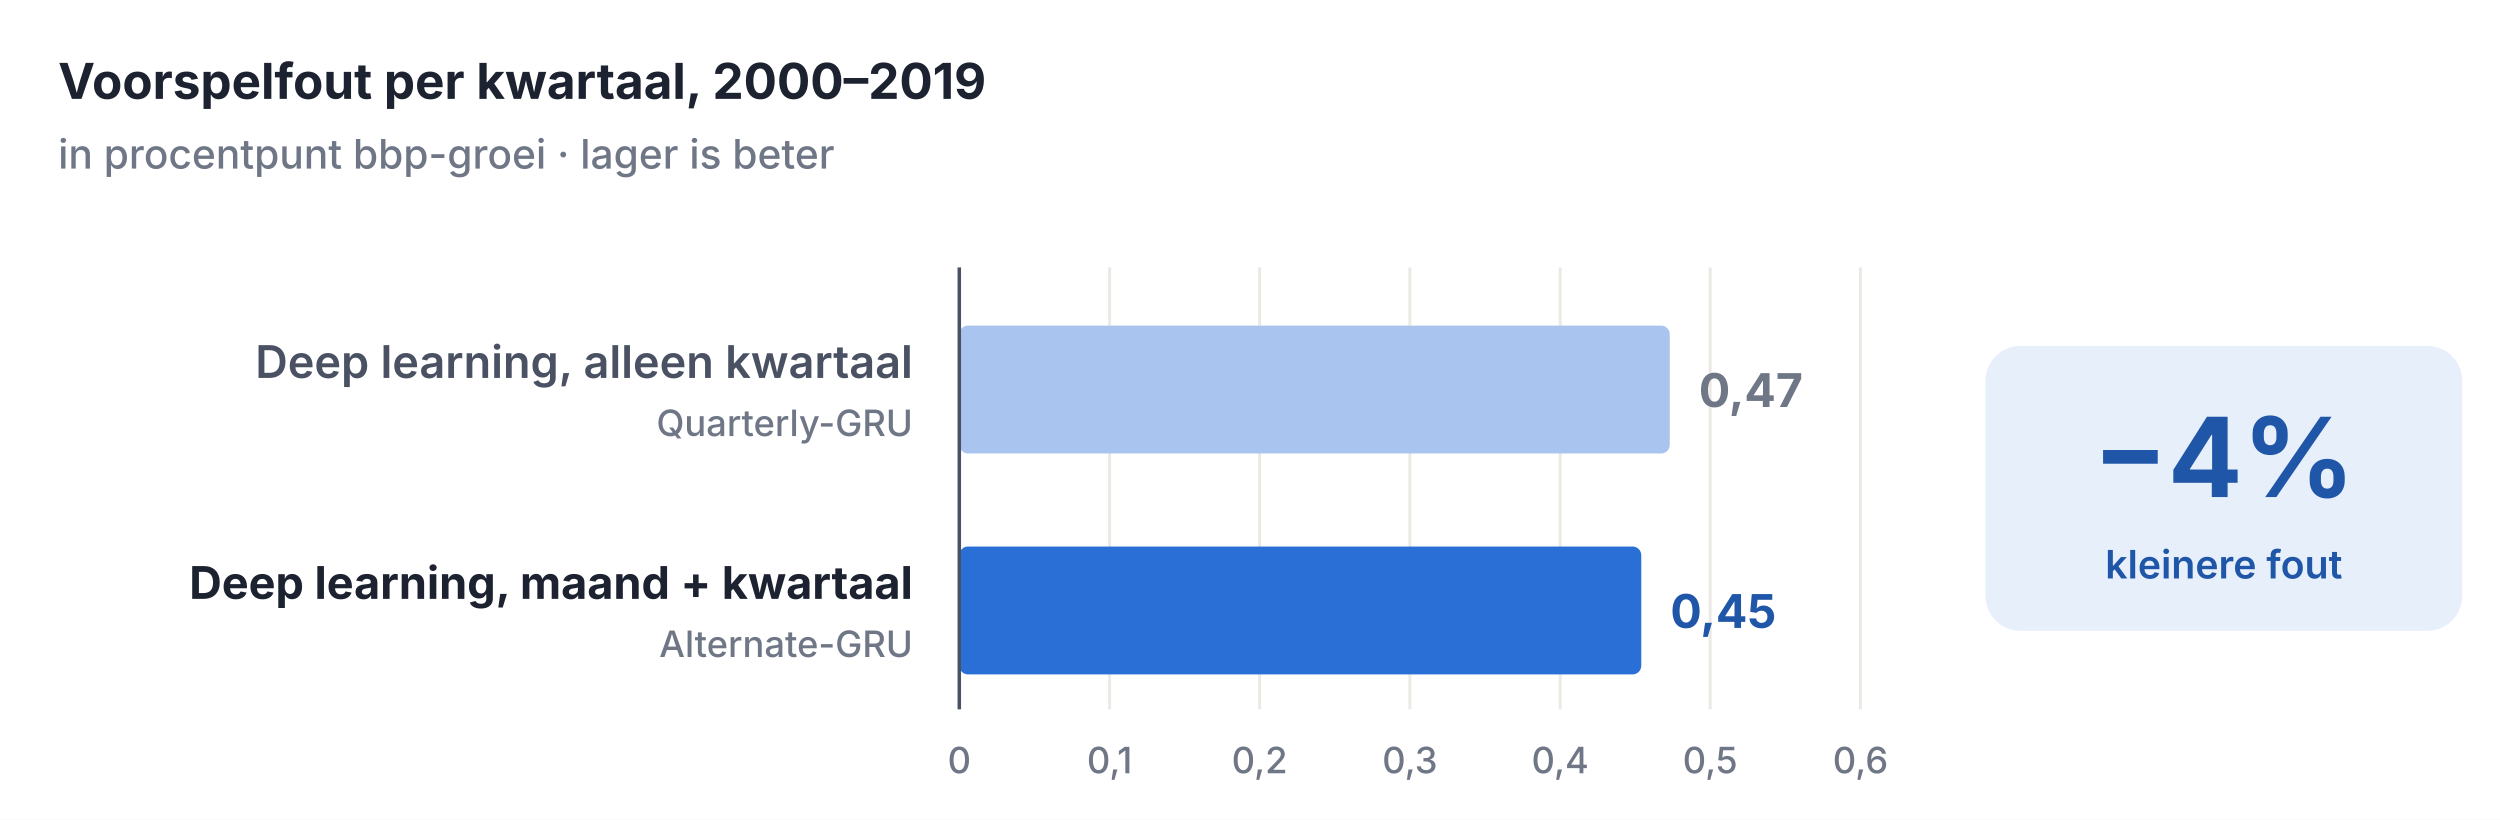
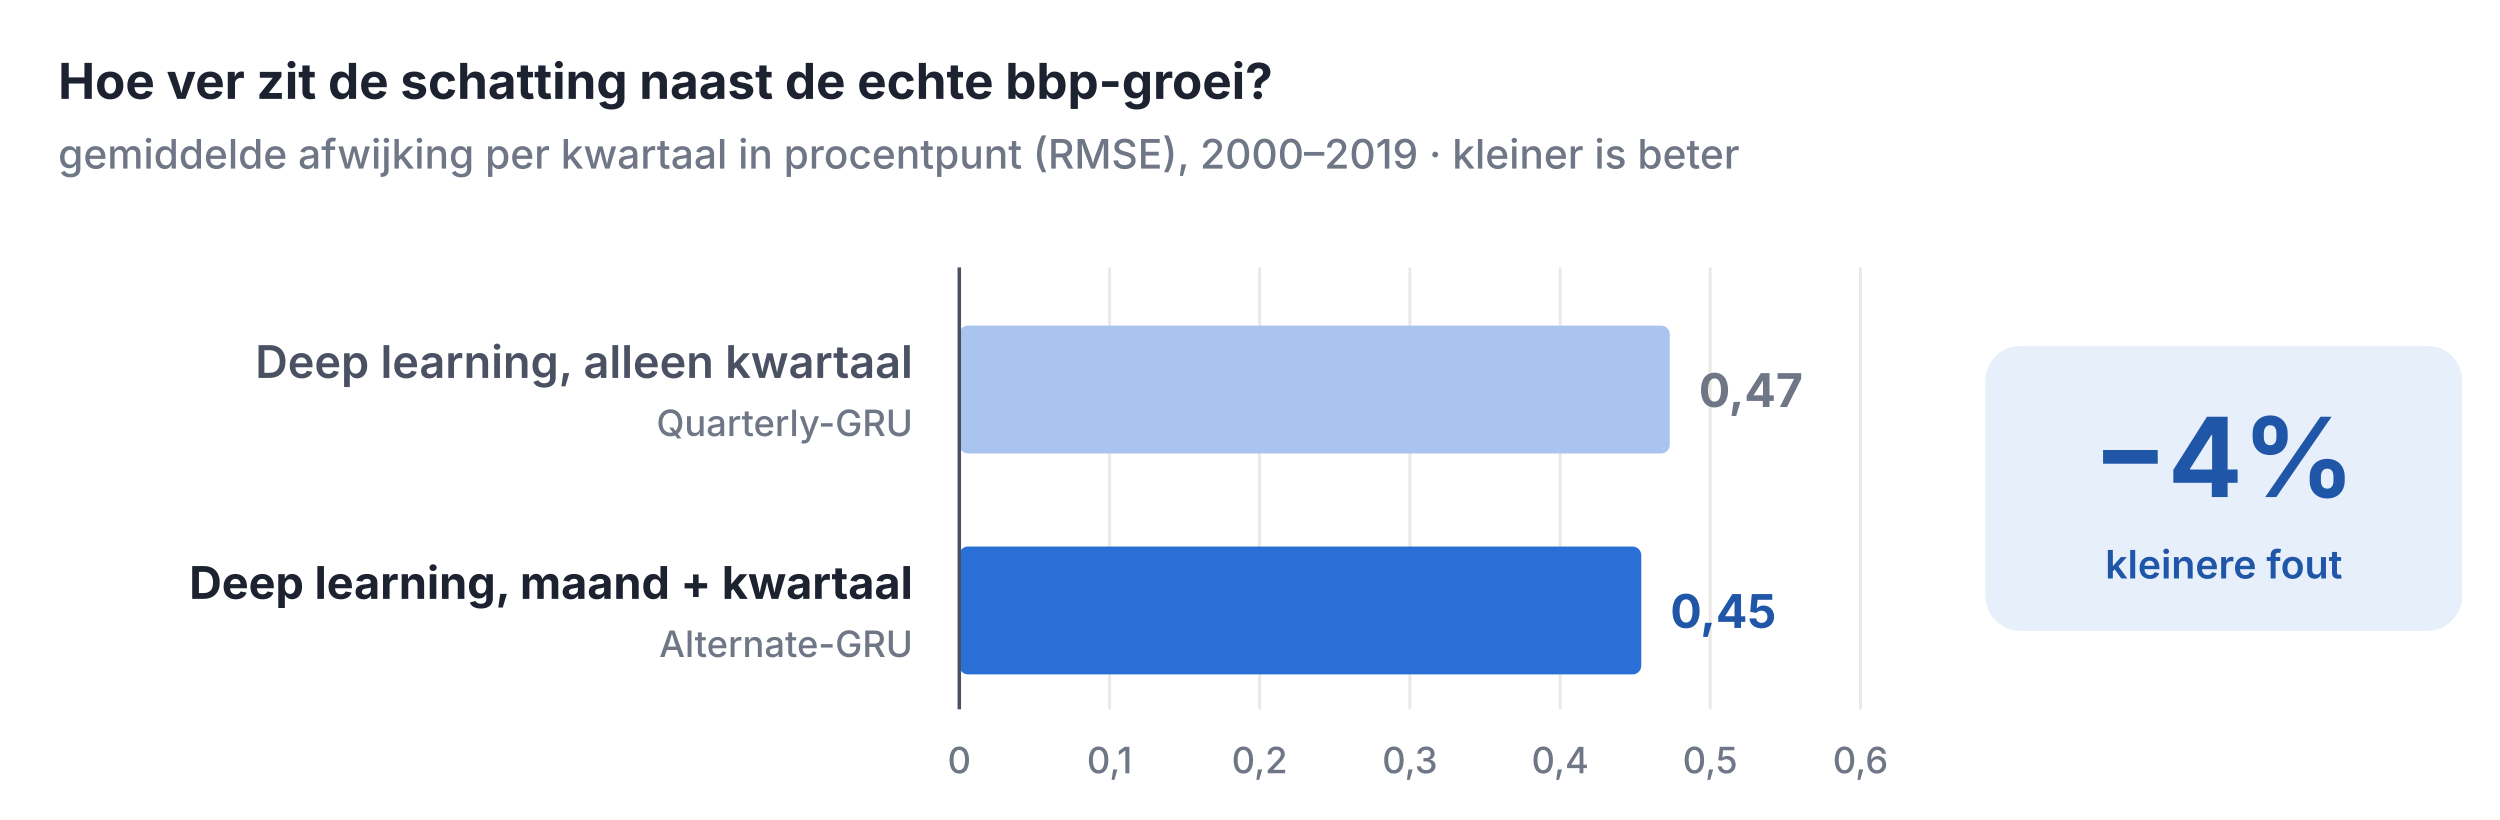
<svg xmlns="http://www.w3.org/2000/svg" viewBox="0 0 860 282" width="860" height="282" font-family="Inter, 'Segoe UI', Helvetica, Arial, sans-serif">
  <rect width="860" height="282" fill="#ffffff" />
-   <text x="20" y="34" font-size="17" fill="#1d2230" font-weight="700" text-anchor="start">Voorspelfout per kwartaal, 2000–2019</text>
-   <text x="20" y="58" font-size="14" fill="#6f7686" font-weight="500" text-anchor="start">in procentpunt bbp-groei · lager is beter</text>
+   <text x="20" y="34" font-size="17" fill="#1d2230" font-weight="700" text-anchor="start">Hoe ver zit de schatting naast de echte bbp-groei?</text>
+   <text x="20" y="58" font-size="14" fill="#6f7686" font-weight="500" text-anchor="start">gemiddelde afwijking per kwartaal in procentpunt (RMSE), 2000–2019 · kleiner is beter</text>
  <line x1="330.0" y1="92" x2="330.0" y2="244" stroke="#ebe9e3" stroke-width="1" />
  <text x="330.0" y="266" font-size="12.5" fill="#6f7686" font-weight="500" text-anchor="middle">0</text>
  <line x1="381.7" y1="92" x2="381.7" y2="244" stroke="#ebe9e3" stroke-width="1" />
  <text x="381.7" y="266" font-size="12.5" fill="#6f7686" font-weight="500" text-anchor="middle">0,1</text>
  <line x1="433.3" y1="92" x2="433.3" y2="244" stroke="#ebe9e3" stroke-width="1" />
  <text x="433.3" y="266" font-size="12.5" fill="#6f7686" font-weight="500" text-anchor="middle">0,2</text>
  <line x1="485.0" y1="92" x2="485.0" y2="244" stroke="#ebe9e3" stroke-width="1" />
  <text x="485.0" y="266" font-size="12.5" fill="#6f7686" font-weight="500" text-anchor="middle">0,3</text>
  <line x1="536.7" y1="92" x2="536.7" y2="244" stroke="#ebe9e3" stroke-width="1" />
  <text x="536.7" y="266" font-size="12.5" fill="#6f7686" font-weight="500" text-anchor="middle">0,4</text>
  <line x1="588.3" y1="92" x2="588.3" y2="244" stroke="#ebe9e3" stroke-width="1" />
  <text x="588.3" y="266" font-size="12.5" fill="#6f7686" font-weight="500" text-anchor="middle">0,5</text>
  <line x1="640.0" y1="92" x2="640.0" y2="244" stroke="#ebe9e3" stroke-width="1" />
  <text x="640.0" y="266" font-size="12.5" fill="#6f7686" font-weight="500" text-anchor="middle">0,6</text>
  <text x="314" y="130" font-size="15.5" fill="#4a5163" font-weight="600" text-anchor="end">Deep learning, alleen kwartaal</text>
  <text x="314" y="150" font-size="12.5" fill="#6f7686" font-weight="500" text-anchor="end">Quarterly-GRU</text>
  <rect x="330" y="112" width="244.4" height="44" rx="3" fill="#a9c4ee" />
  <text x="584.4" y="140" font-size="16" fill="#6f7686" font-weight="700" text-anchor="start">0,47</text>
  <text x="314" y="206" font-size="15.5" fill="#1d2230" font-weight="700" text-anchor="end">Deep learning, maand + kwartaal</text>
  <text x="314" y="226" font-size="12.5" fill="#6f7686" font-weight="500" text-anchor="end">Alternate-GRU</text>
  <rect x="330" y="188" width="234.6" height="44" rx="3" fill="#2a6fd6" />
  <text x="574.6" y="216" font-size="16" fill="#1f56a8" font-weight="700" text-anchor="start">0,45</text>
  <line x1="330" y1="92" x2="330" y2="244" stroke="#4a5163" stroke-width="1.2" />
  <rect x="683" y="119" width="164" height="98" rx="12" fill="#e7effb" />
  <text x="765" y="171" font-size="38" fill="#1f56a8" font-weight="700" text-anchor="middle">−4%</text>
  <text x="765" y="199" font-size="13.5" fill="#1f56a8" font-weight="600" text-anchor="middle">kleinere fout</text>
</svg>
